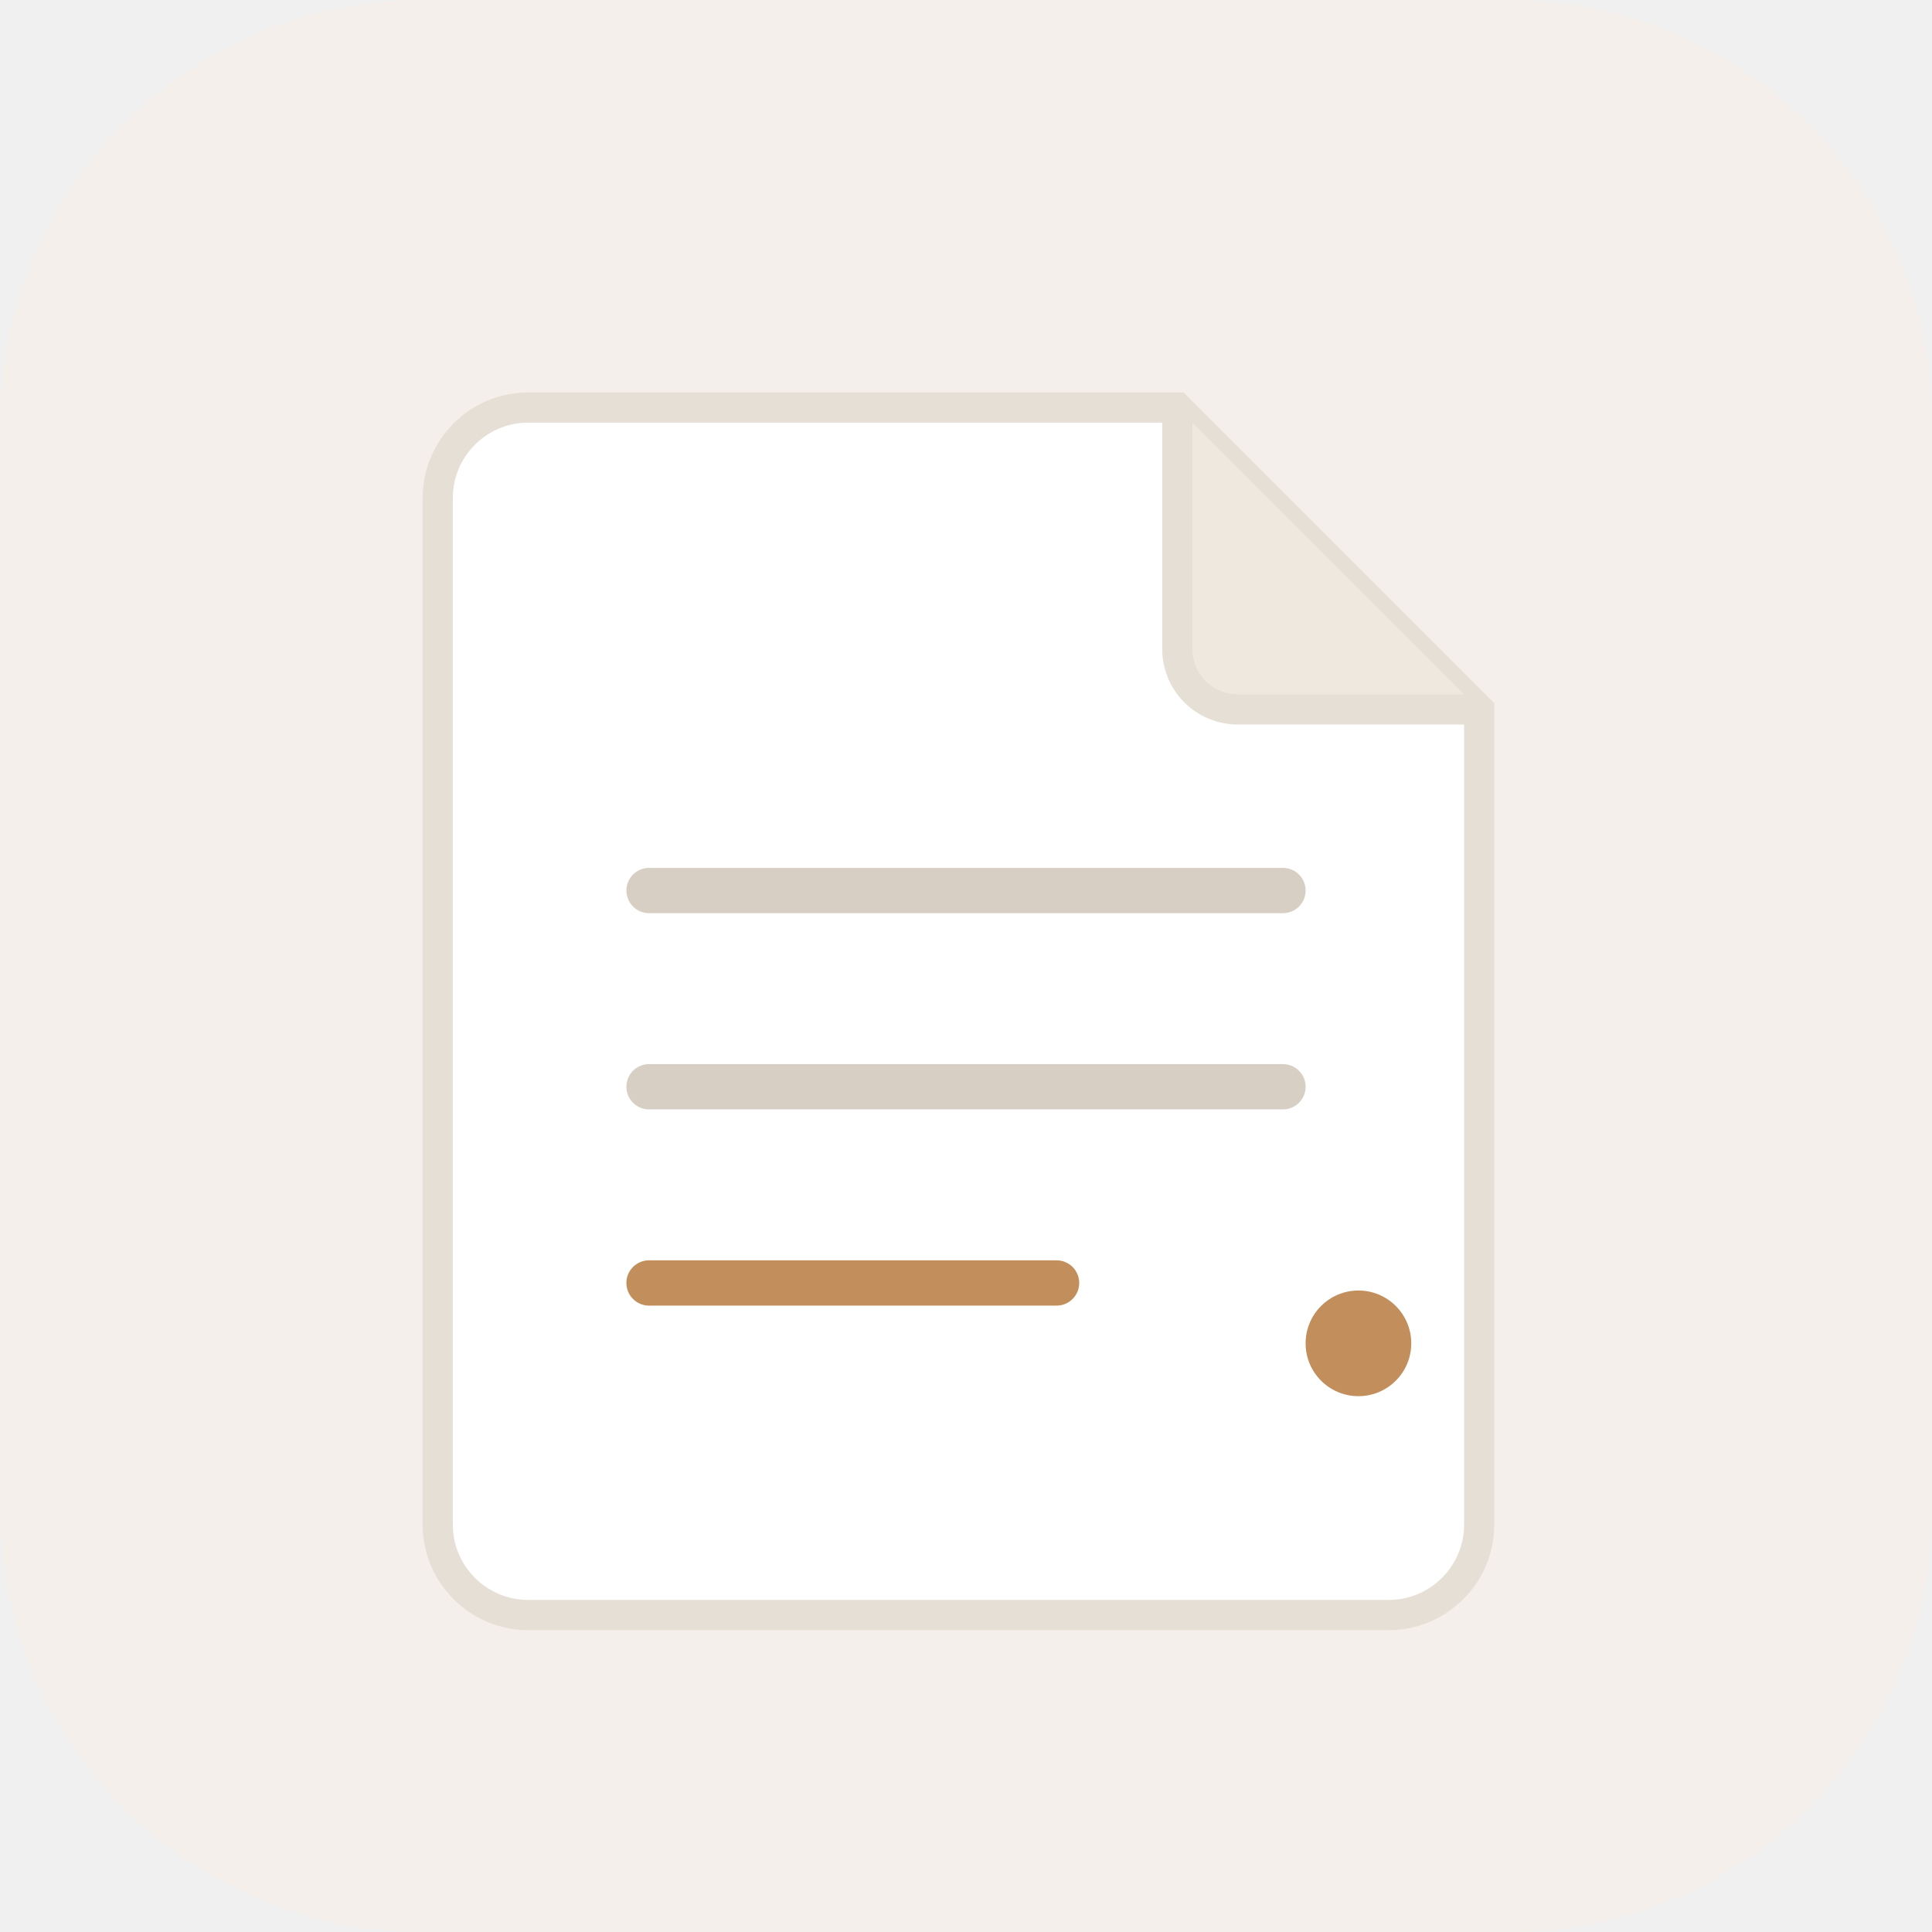
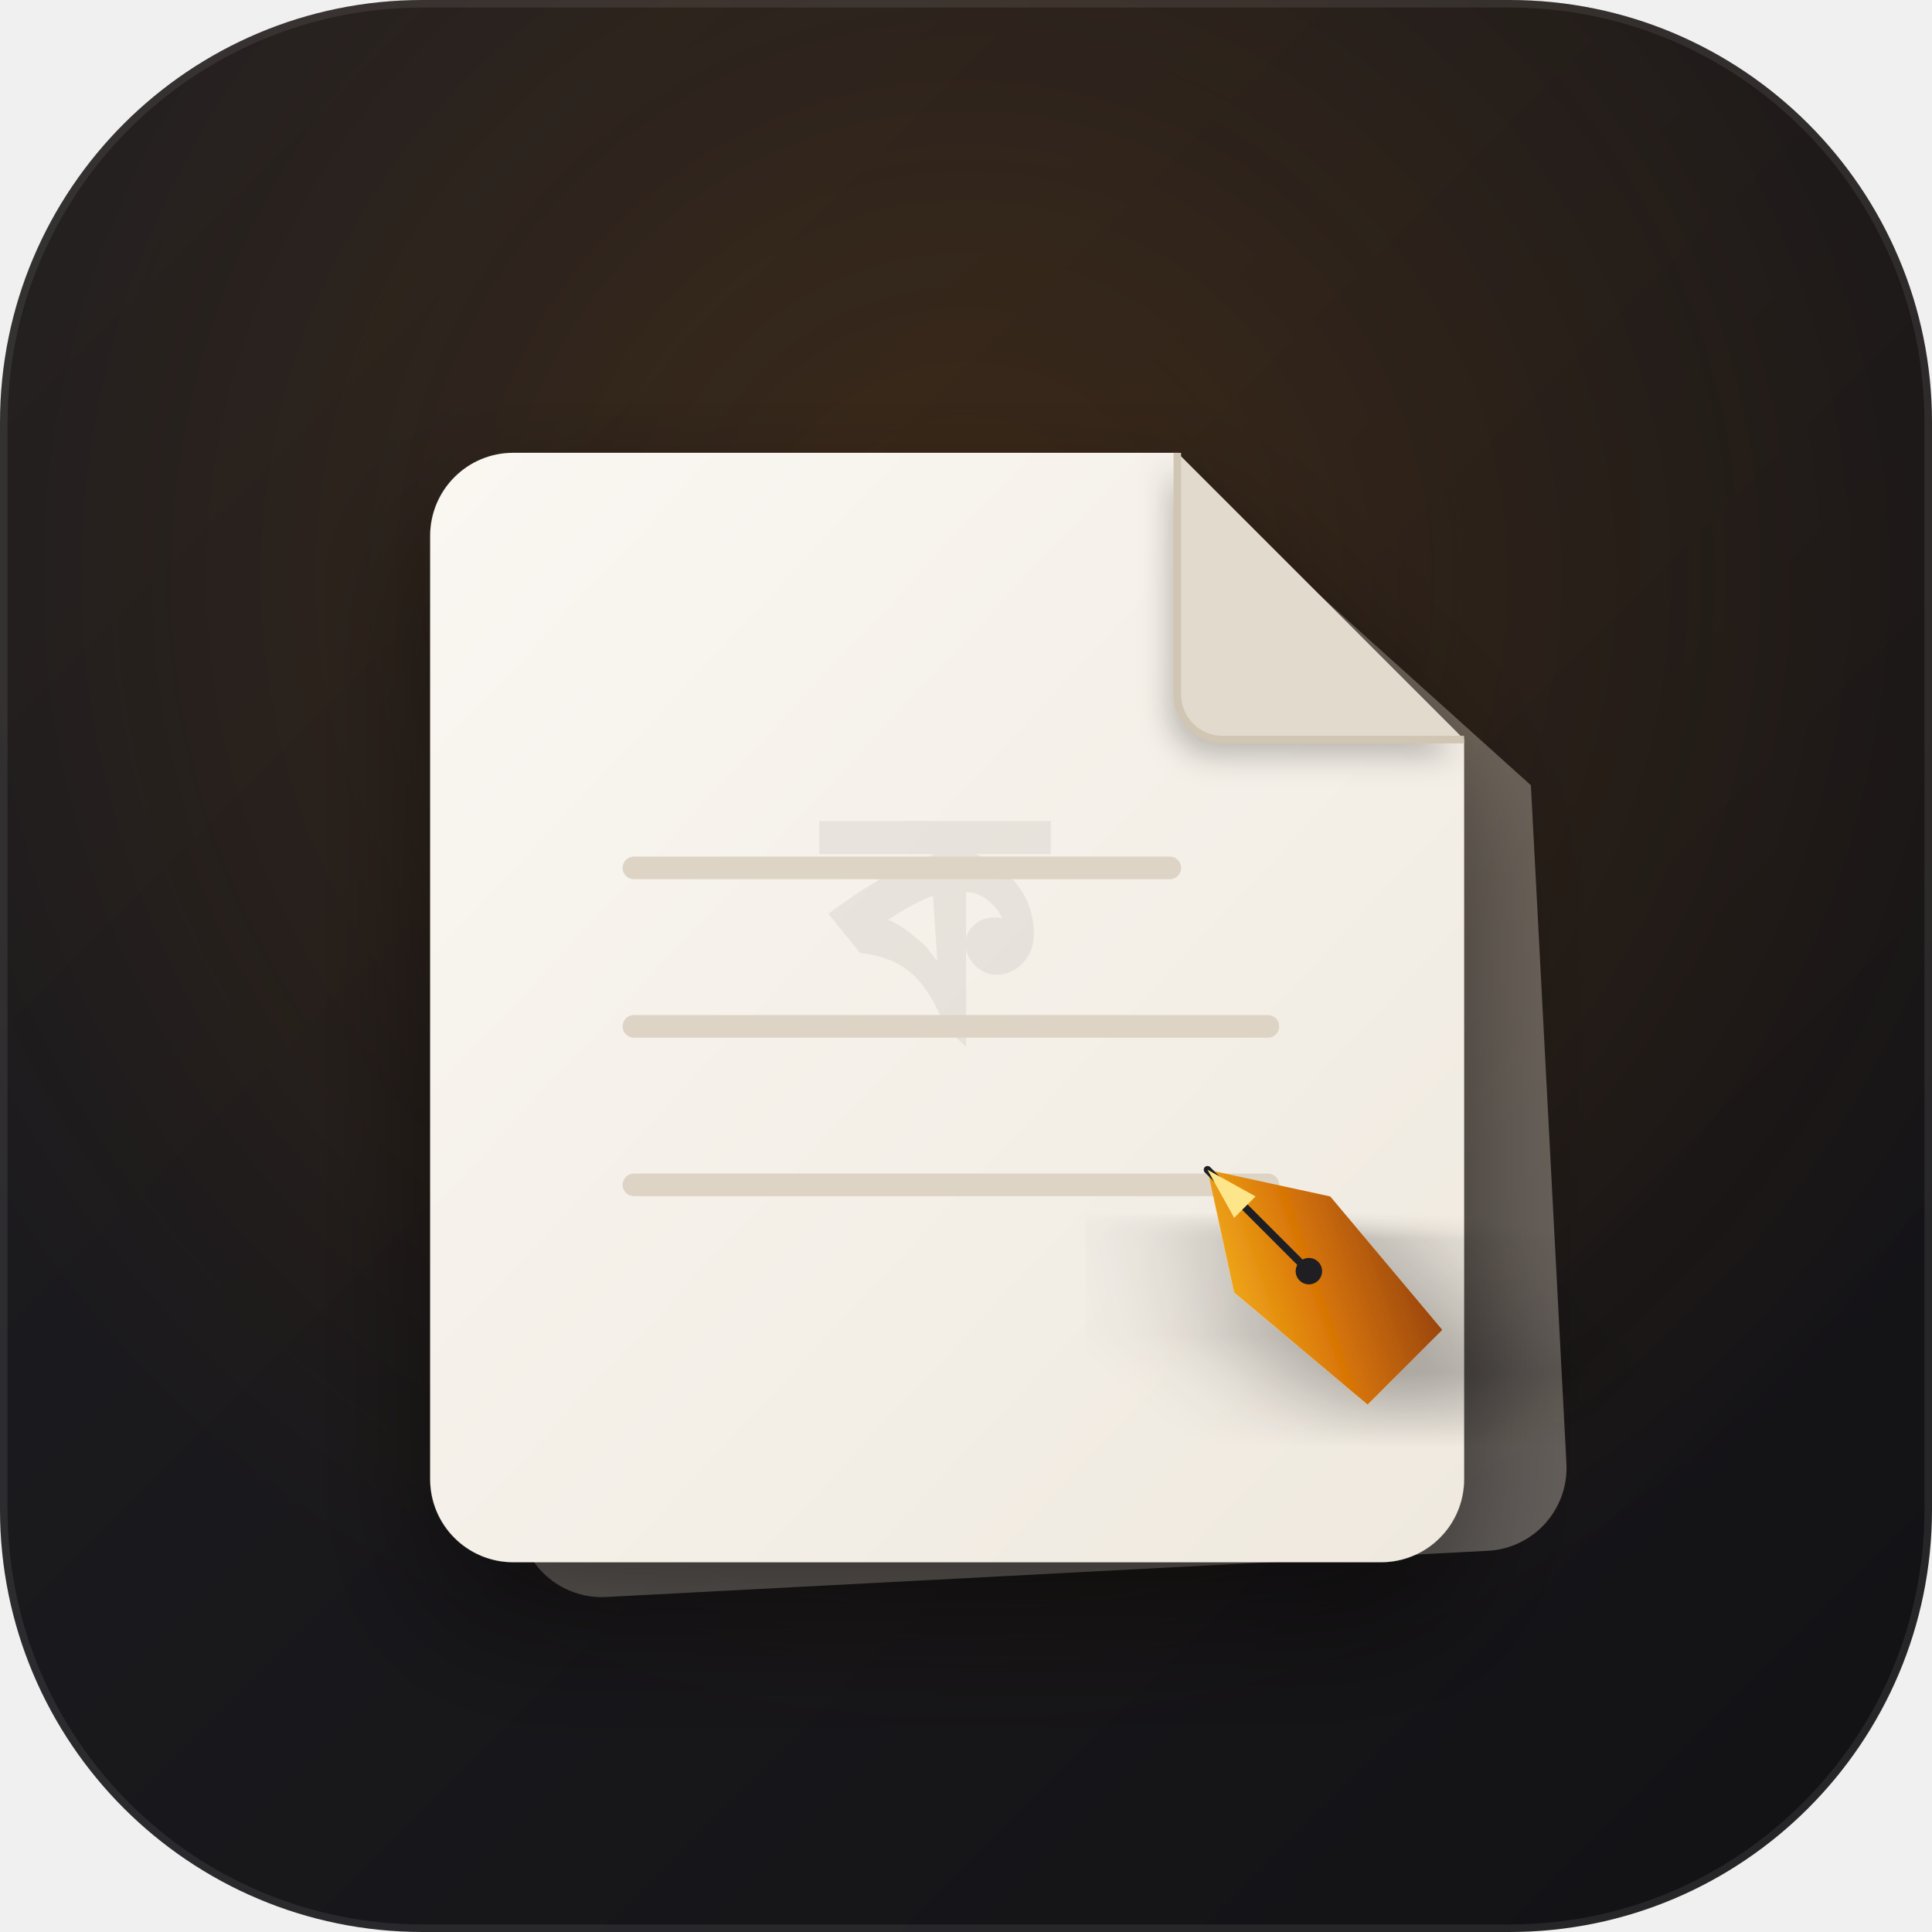
<svg xmlns="http://www.w3.org/2000/svg" viewBox="0 0 512 512" width="100%" height="100%">
-   <rect width="512" height="512" rx="112" fill="#F4EFEA" />
-   <path d="M140 108h172l80 80v216a24 24 0 0 1-24 24H140a24 24 0 0 1-24-24V132a24 24 0 0 1 24-24z" fill="#FFFFFF" stroke="#E6DFD5" stroke-width="8" />
-   <path d="M312 108v64a16 16 0 0 0 16 16h64" fill="#EFE8DE" stroke="#E6DFD5" stroke-width="8" />
-   <line x1="172" y1="236" x2="340" y2="236" stroke="#D8CFC4" stroke-width="12" stroke-linecap="round" />
-   <line x1="172" y1="288" x2="340" y2="288" stroke="#D8CFC4" stroke-width="12" stroke-linecap="round" />
-   <line x1="172" y1="340" x2="280" y2="340" stroke="#C28E5B" stroke-width="12" stroke-linecap="round" />
-   <circle cx="360" cy="356" r="14" fill="#C28E5B" />
+   <defs>
+     <linearGradient id="bgGrad" x1="0%" y1="0%" x2="100%" y2="100%">
+       <stop offset="0%" stop-color="#1f1e22" />
+       <stop offset="100%" stop-color="#121114" />
+     </linearGradient>
+     <linearGradient id="paperGrad" x1="0%" y1="0%" x2="100%" y2="100%">
+       <stop offset="0%" stop-color="#FAF7F2" />
+       <stop offset="100%" stop-color="#EFE9DF" />
+     </linearGradient>
+     <linearGradient id="goldGrad" x1="0%" y1="0%" x2="100%" y2="100%">
+       <stop offset="0%" stop-color="#FBBF24" />
+       <stop offset="50%" stop-color="#D97706" />
+       <stop offset="100%" stop-color="#92400E" />
+     </linearGradient>
+     <radialGradient id="ambientGlow" cx="50%" cy="30%" r="60%">
+       <stop offset="0%" stop-color="#D97706" stop-opacity="0.18" />
+       <stop offset="100%" stop-color="#D97706" stop-opacity="0" />
+     </radialGradient>
+     <filter id="shadow" x="-10%" y="-10%" width="130%" height="130%">
+       <feDropShadow dx="0" dy="16" stdDeviation="18" flood-color="#000000" flood-opacity="0.45" />
+     </filter>
+     <filter id="foldShadow" x="-20%" y="-20%" width="150%" height="150%">
+       <feDropShadow dx="-2" dy="4" stdDeviation="4" flood-color="#000000" flood-opacity="0.25" />
+     </filter>
+   </defs>
+   <rect width="512" height="512" rx="112" fill="url(#bgGrad)" />
+   <rect width="512" height="512" rx="112" fill="url(#ambientGlow)" />
+   <rect width="510" height="510" x="1" y="1" rx="111" fill="none" stroke="#FFFFFF" stroke-opacity="0.08" stroke-width="2" />
+   <path d="M152 148h188l68 68v180a22 22 0 0 1-22 22H152a22 22 0 0 1-22-22V170a22 22 0 0 1 22-22z" fill="#D6CDC0" opacity="0.4" transform="rotate(-3 256 256)" />
+   <g filter="url(#shadow)">
+     <path d="M136 120h176l76 76v196a22 22 0 0 1-22 22H136a22 22 0 0 1-22-22V142a22 22 0 0 1 22-22z" fill="url(#paperGrad)" />
+   </g>
+   <path d="M312 120v64a12 12 0 0 0 12 12h64" fill="#E2DACD" filter="url(#foldShadow)" />
+   <path d="M312 120v64a12 12 0 0 0 12 12h64" fill="none" stroke="#D1C6B4" stroke-width="2" />
+   <text x="246" y="278" font-family="'Hind Siliguri', 'Source Serif 4', serif" font-size="96" font-weight="700" fill="#292524" fill-opacity="0.07" text-anchor="middle">ক</text>
+   <line x1="168" y1="230" x2="310" y2="230" stroke="#DDD4C5" stroke-width="6" stroke-linecap="round" />
+   <line x1="168" y1="272" x2="336" y2="272" stroke="#DDD4C5" stroke-width="6" stroke-linecap="round" />
+   <line x1="168" y1="314" x2="336" y2="314" stroke="#DDD4C5" stroke-width="6" stroke-linecap="round" />
+   <line x1="168" y1="356" x2="256" y2="356" stroke="url(#goldGrad)" stroke-width="6" stroke-linecap="round" />
+   <g transform="translate(320, 310) rotate(-45)">
+     <path d="M0 0 L18 28 L14 74 L-14 74 L-18 28 Z" fill="url(#goldGrad)" filter="url(#shadow)" />
+     <circle cx="0" cy="38" r="3.5" fill="#1f1e22" />
+     <line x1="0" y1="0" x2="0" y2="34.5" stroke="#1f1e22" stroke-width="2" stroke-linecap="round" />
+     <polygon points="0,0 4,14 -4,14" fill="#FDE68A" />
+   </g>
</svg>
